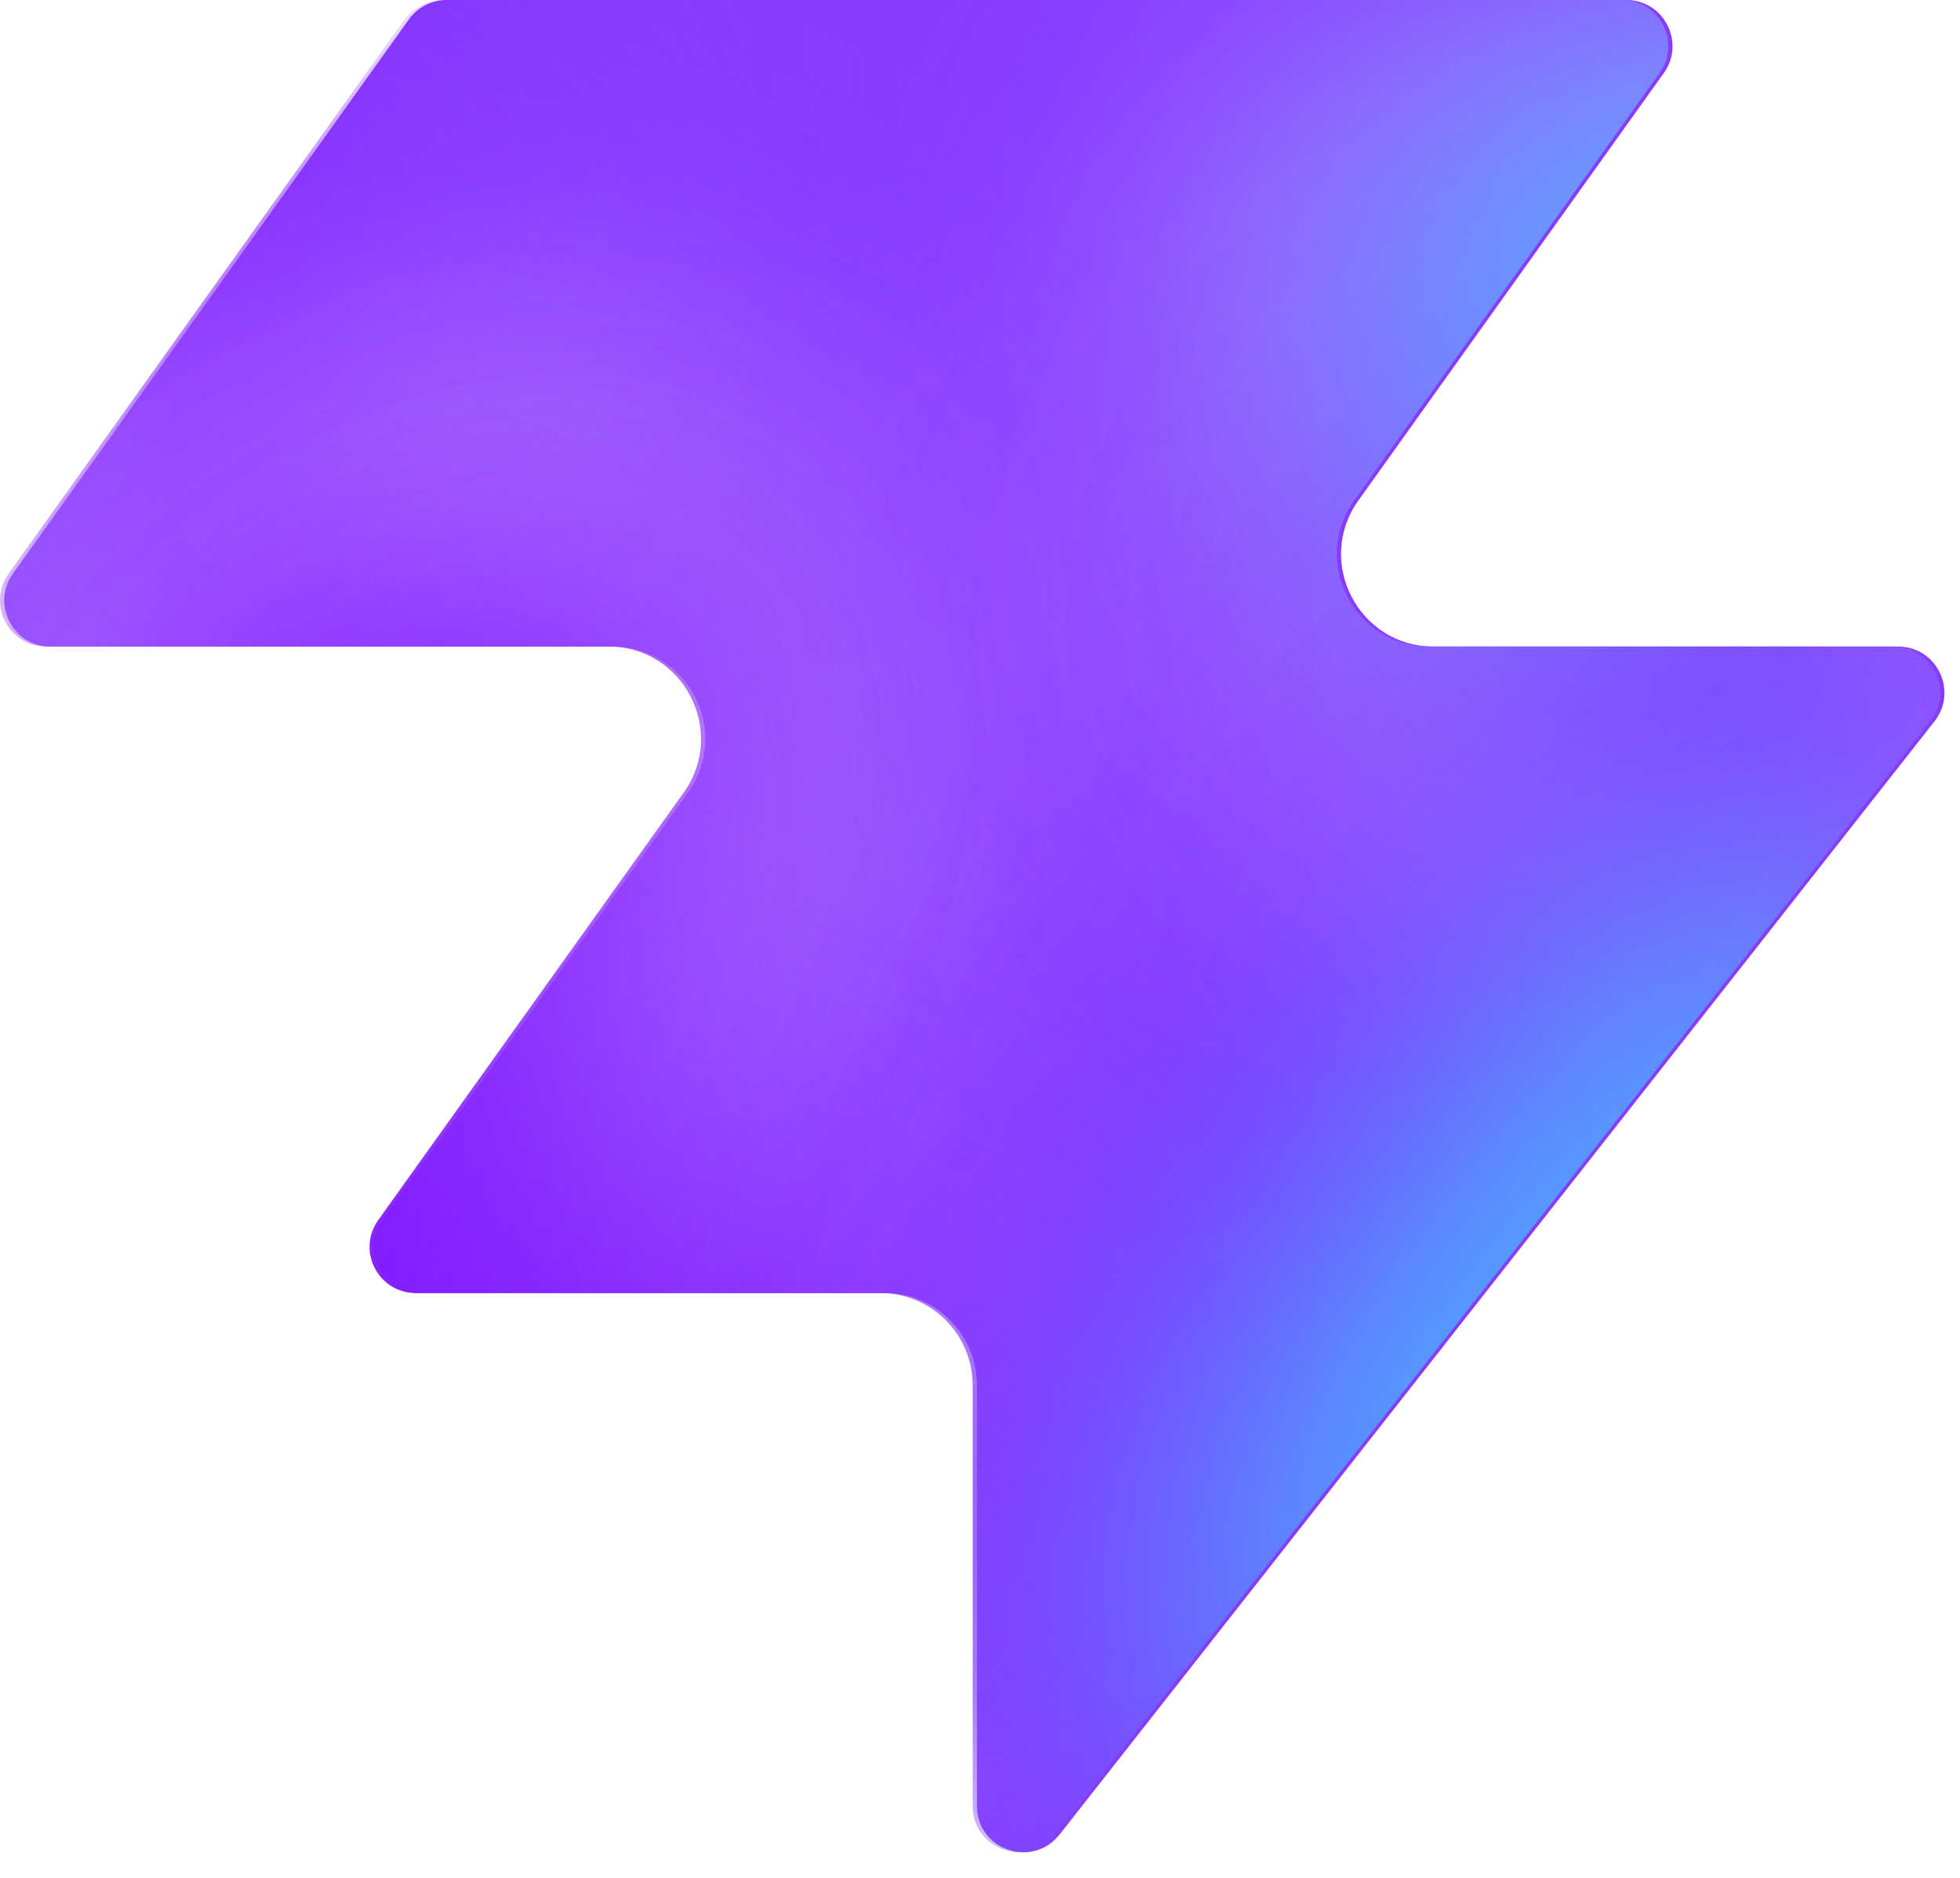
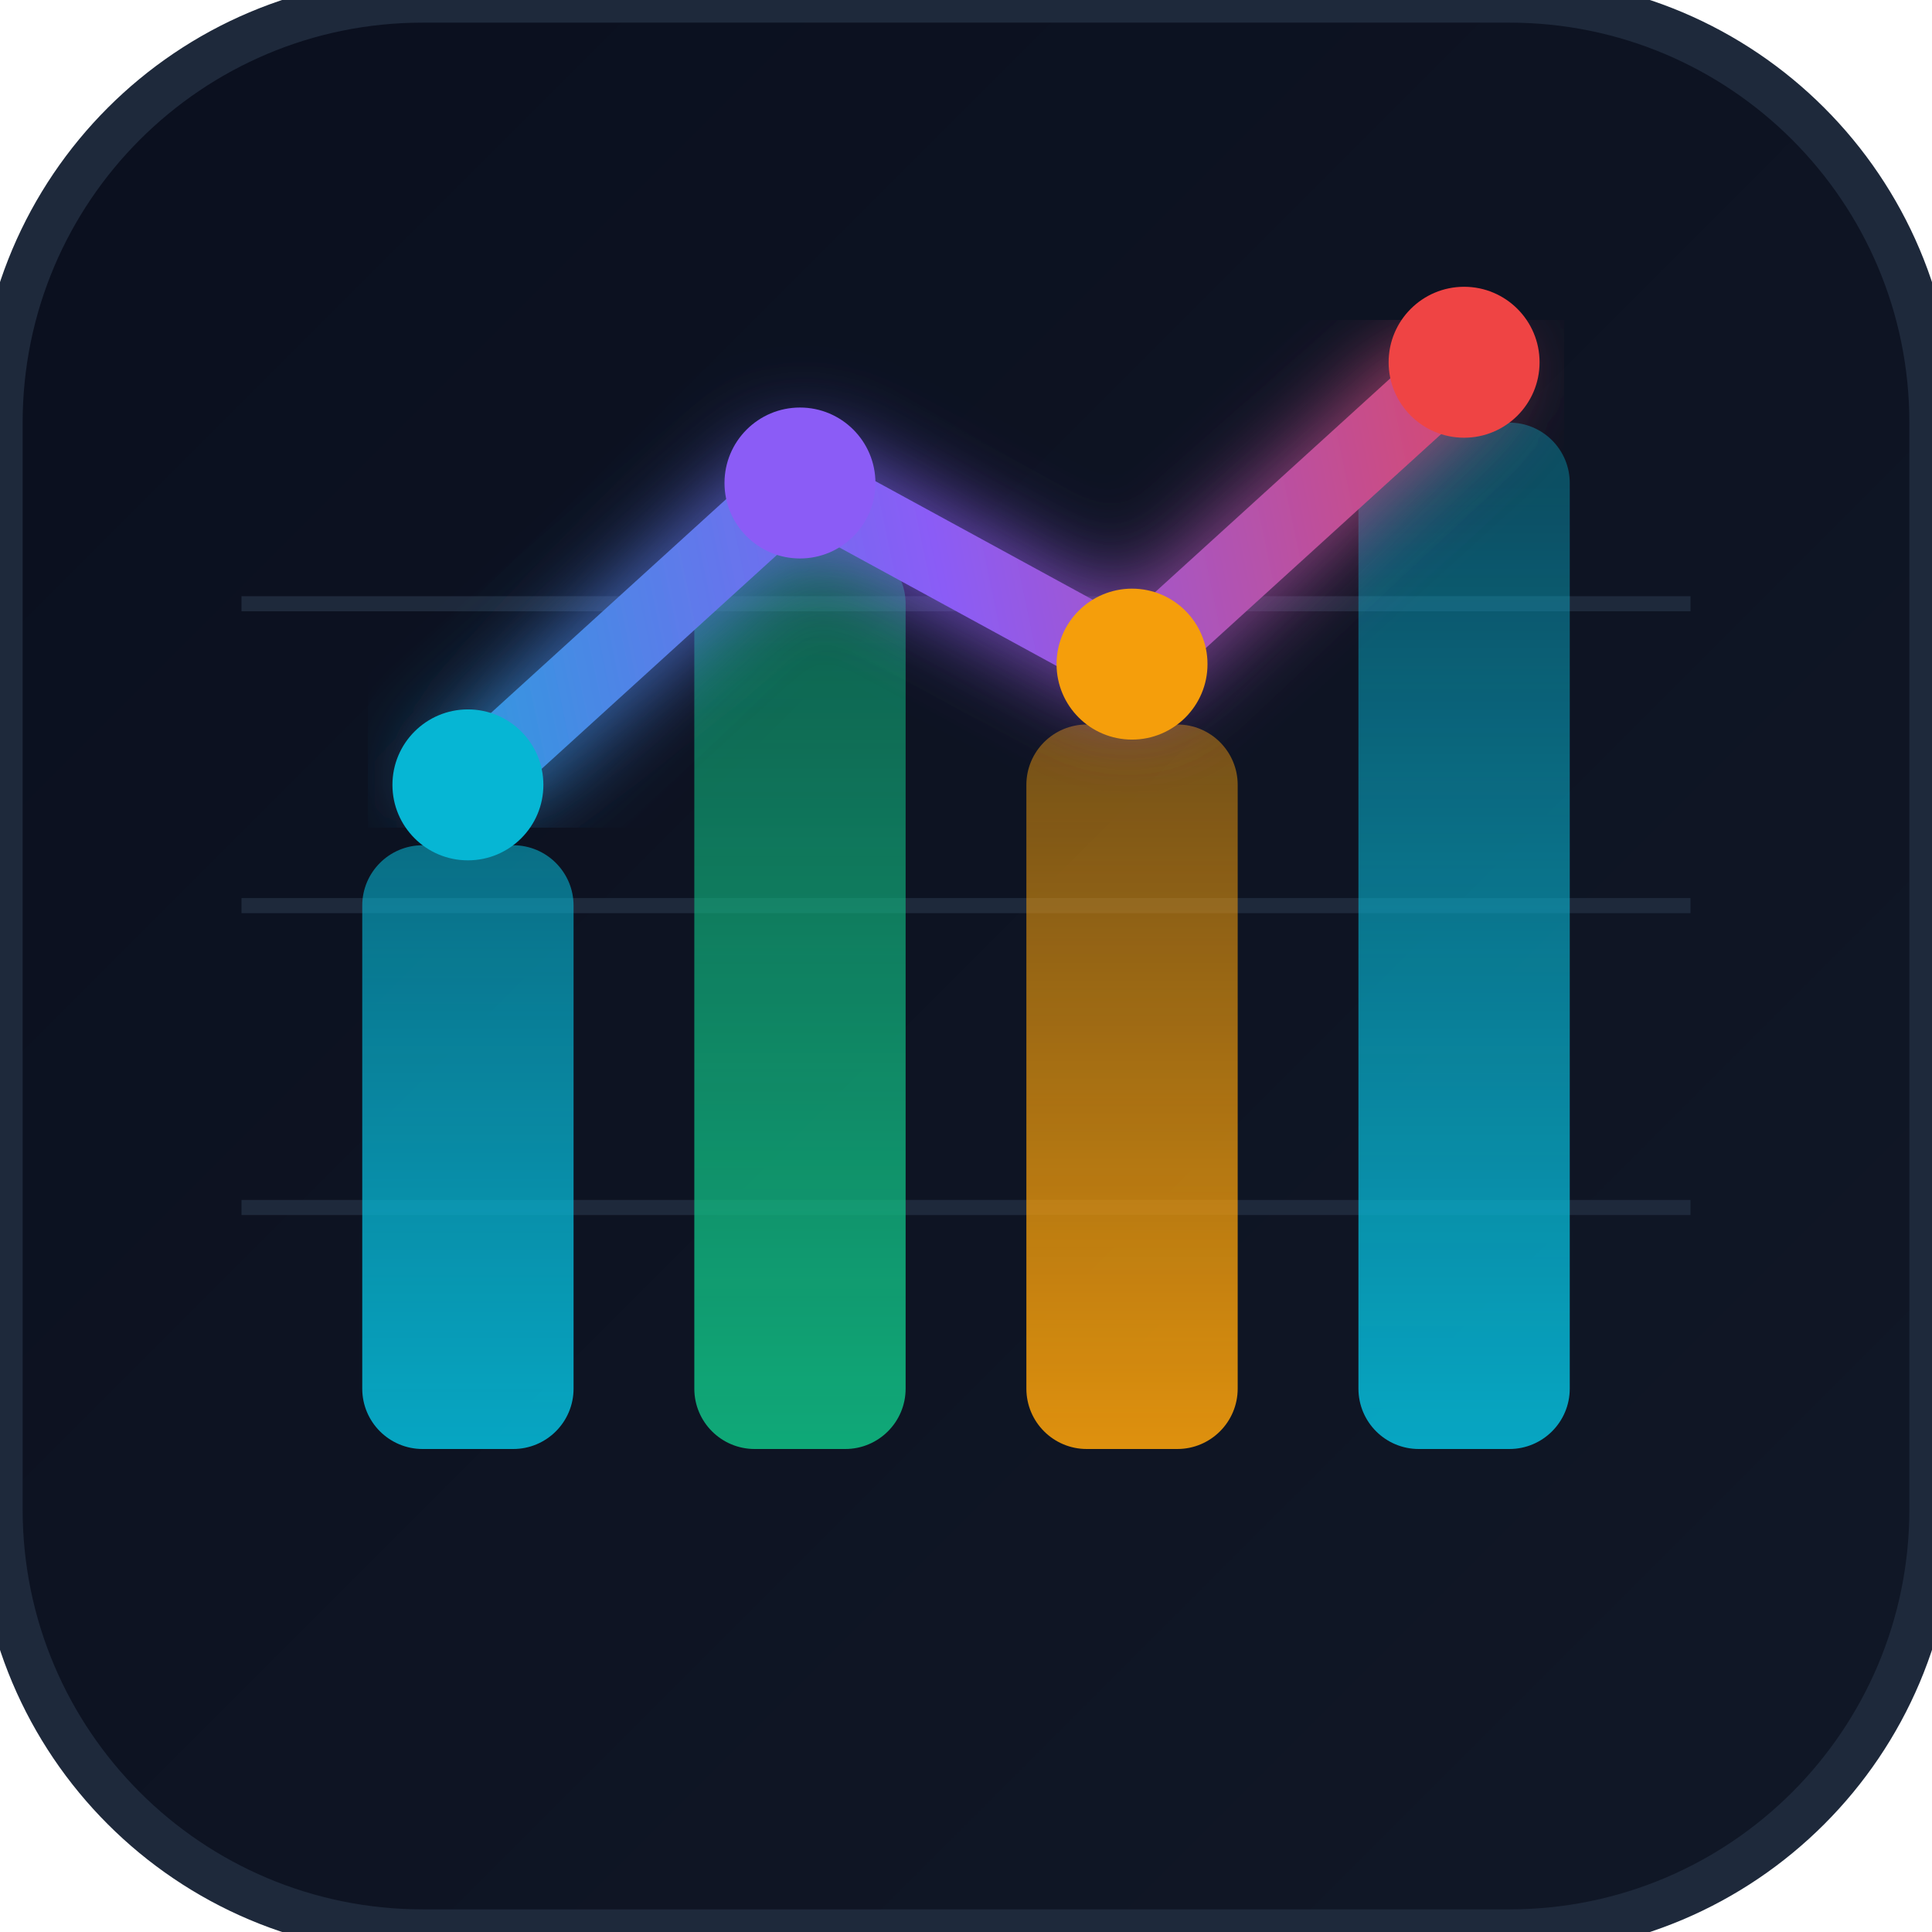
- <svg xmlns="http://www.w3.org/2000/svg" width="48" height="46" fill="none" viewBox="0 0 48 46">
-   <path fill="#863bff" d="M25.946 44.938c-.664.845-2.021.375-2.021-.698V33.937a2.26 2.26 0 0 0-2.262-2.262H10.287c-.92 0-1.456-1.04-.92-1.788l7.48-10.471c1.07-1.497 0-3.578-1.842-3.578H1.237c-.92 0-1.456-1.04-.92-1.788L10.013.474c.214-.297.556-.474.92-.474h28.894c.92 0 1.456 1.04.92 1.788l-7.48 10.471c-1.07 1.498 0 3.579 1.842 3.579h11.377c.943 0 1.473 1.088.89 1.83L25.947 44.94z" style="fill:#863bff;fill:color(display-p3 .525 .23 1);fill-opacity:1" />
-   <mask id="a" width="48" height="46" x="0" y="0" maskUnits="userSpaceOnUse" style="mask-type:alpha">
-     <path fill="#000" d="M25.842 44.938c-.664.844-2.021.375-2.021-.698V33.937a2.26 2.26 0 0 0-2.262-2.262H10.183c-.92 0-1.456-1.04-.92-1.788l7.48-10.471c1.07-1.498 0-3.579-1.842-3.579H1.133c-.92 0-1.456-1.04-.92-1.787L9.91.473c.214-.297.556-.474.92-.474h28.894c.92 0 1.456 1.04.92 1.788l-7.48 10.471c-1.07 1.498 0 3.578 1.842 3.578h11.377c.943 0 1.473 1.088.89 1.832L25.843 44.94z" style="fill:#000;fill-opacity:1" />
-   </mask>
-   <g mask="url(#a)">
-     <g filter="url(#b)">
-       <ellipse cx="5.508" cy="14.704" fill="#ede6ff" rx="5.508" ry="14.704" style="fill:#ede6ff;fill:color(display-p3 .927 .903 1);fill-opacity:1" transform="matrix(.00324 1 1 -.00324 -4.47 31.516)" />
-     </g>
-     <g filter="url(#c)">
-       <ellipse cx="10.399" cy="29.851" fill="#ede6ff" rx="10.399" ry="29.851" style="fill:#ede6ff;fill:color(display-p3 .927 .903 1);fill-opacity:1" transform="matrix(.00324 1 1 -.00324 -39.328 7.883)" />
-     </g>
-     <g filter="url(#d)">
-       <ellipse cx="5.508" cy="30.487" fill="#7e14ff" rx="5.508" ry="30.487" style="fill:#7e14ff;fill:color(display-p3 .492 .077 1);fill-opacity:1" transform="rotate(89.814 -25.913 -14.639)scale(1 -1)" />
-     </g>
-     <g filter="url(#e)">
-       <ellipse cx="5.508" cy="30.599" fill="#7e14ff" rx="5.508" ry="30.599" style="fill:#7e14ff;fill:color(display-p3 .492 .077 1);fill-opacity:1" transform="rotate(89.814 -32.644 -3.334)scale(1 -1)" />
-     </g>
-     <g filter="url(#f)">
-       <ellipse cx="5.508" cy="30.599" fill="#7e14ff" rx="5.508" ry="30.599" style="fill:#7e14ff;fill:color(display-p3 .492 .077 1);fill-opacity:1" transform="matrix(.00324 1 1 -.00324 -34.34 30.47)" />
-     </g>
-     <g filter="url(#g)">
-       <ellipse cx="14.072" cy="22.078" fill="#ede6ff" rx="14.072" ry="22.078" style="fill:#ede6ff;fill:color(display-p3 .927 .903 1);fill-opacity:1" transform="rotate(93.35 24.506 48.493)scale(-1 1)" />
-     </g>
-     <g filter="url(#h)">
-       <ellipse cx="3.47" cy="21.501" fill="#7e14ff" rx="3.47" ry="21.501" style="fill:#7e14ff;fill:color(display-p3 .492 .077 1);fill-opacity:1" transform="rotate(89.009 28.708 47.59)scale(-1 1)" />
-     </g>
-     <g filter="url(#i)">
-       <ellipse cx="3.47" cy="21.501" fill="#7e14ff" rx="3.47" ry="21.501" style="fill:#7e14ff;fill:color(display-p3 .492 .077 1);fill-opacity:1" transform="rotate(89.009 28.708 47.59)scale(-1 1)" />
-     </g>
-     <g filter="url(#j)">
-       <ellipse cx=".387" cy="8.972" fill="#7e14ff" rx="4.407" ry="29.108" style="fill:#7e14ff;fill:color(display-p3 .492 .077 1);fill-opacity:1" transform="rotate(39.51 .387 8.972)" />
-     </g>
-     <g filter="url(#k)">
-       <ellipse cx="47.523" cy="-6.092" fill="#7e14ff" rx="4.407" ry="29.108" style="fill:#7e14ff;fill:color(display-p3 .492 .077 1);fill-opacity:1" transform="rotate(37.892 47.523 -6.092)" />
-     </g>
-     <g filter="url(#l)">
-       <ellipse cx="41.412" cy="6.333" fill="#47bfff" rx="5.971" ry="9.665" style="fill:#47bfff;fill:color(display-p3 .28 .748 1);fill-opacity:1" transform="rotate(37.892 41.412 6.333)" />
-     </g>
-     <g filter="url(#m)">
-       <ellipse cx="-1.879" cy="38.332" fill="#7e14ff" rx="4.407" ry="29.108" style="fill:#7e14ff;fill:color(display-p3 .492 .077 1);fill-opacity:1" transform="rotate(37.892 -1.88 38.332)" />
-     </g>
-     <g filter="url(#n)">
-       <ellipse cx="-1.879" cy="38.332" fill="#7e14ff" rx="4.407" ry="29.108" style="fill:#7e14ff;fill:color(display-p3 .492 .077 1);fill-opacity:1" transform="rotate(37.892 -1.88 38.332)" />
-     </g>
-     <g filter="url(#o)">
-       <ellipse cx="35.651" cy="29.907" fill="#7e14ff" rx="4.407" ry="29.108" style="fill:#7e14ff;fill:color(display-p3 .492 .077 1);fill-opacity:1" transform="rotate(37.892 35.651 29.907)" />
-     </g>
-     <g filter="url(#p)">
-       <ellipse cx="38.418" cy="32.4" fill="#47bfff" rx="5.971" ry="15.297" style="fill:#47bfff;fill:color(display-p3 .28 .748 1);fill-opacity:1" transform="rotate(37.892 38.418 32.4)" />
-     </g>
-   </g>
+ <svg xmlns="http://www.w3.org/2000/svg" width="64" height="64" viewBox="0 0 64 64" fill="none">
  <defs>
-     <filter id="b" width="60.045" height="41.654" x="-19.77" y="16.149" color-interpolation-filters="sRGB" filterUnits="userSpaceOnUse">
-       <feFlood flood-opacity="0" result="BackgroundImageFix" />
-       <feBlend in="SourceGraphic" in2="BackgroundImageFix" result="shape" />
-       <feGaussianBlur result="effect1_foregroundBlur_2002_17158" stdDeviation="7.659" />
-     </filter>
-     <filter id="c" width="90.34" height="51.437" x="-54.613" y="-7.533" color-interpolation-filters="sRGB" filterUnits="userSpaceOnUse">
-       <feFlood flood-opacity="0" result="BackgroundImageFix" />
-       <feBlend in="SourceGraphic" in2="BackgroundImageFix" result="shape" />
-       <feGaussianBlur result="effect1_foregroundBlur_2002_17158" stdDeviation="7.659" />
-     </filter>
-     <filter id="d" width="79.355" height="29.4" x="-49.64" y="2.03" color-interpolation-filters="sRGB" filterUnits="userSpaceOnUse">
-       <feFlood flood-opacity="0" result="BackgroundImageFix" />
-       <feBlend in="SourceGraphic" in2="BackgroundImageFix" result="shape" />
-       <feGaussianBlur result="effect1_foregroundBlur_2002_17158" stdDeviation="4.596" />
-     </filter>
-     <filter id="e" width="79.579" height="29.4" x="-45.045" y="20.029" color-interpolation-filters="sRGB" filterUnits="userSpaceOnUse">
-       <feFlood flood-opacity="0" result="BackgroundImageFix" />
-       <feBlend in="SourceGraphic" in2="BackgroundImageFix" result="shape" />
-       <feGaussianBlur result="effect1_foregroundBlur_2002_17158" stdDeviation="4.596" />
-     </filter>
-     <filter id="f" width="79.579" height="29.4" x="-43.513" y="21.178" color-interpolation-filters="sRGB" filterUnits="userSpaceOnUse">
-       <feFlood flood-opacity="0" result="BackgroundImageFix" />
-       <feBlend in="SourceGraphic" in2="BackgroundImageFix" result="shape" />
-       <feGaussianBlur result="effect1_foregroundBlur_2002_17158" stdDeviation="4.596" />
-     </filter>
-     <filter id="g" width="74.749" height="58.852" x="15.756" y="-17.901" color-interpolation-filters="sRGB" filterUnits="userSpaceOnUse">
-       <feFlood flood-opacity="0" result="BackgroundImageFix" />
-       <feBlend in="SourceGraphic" in2="BackgroundImageFix" result="shape" />
-       <feGaussianBlur result="effect1_foregroundBlur_2002_17158" stdDeviation="7.659" />
-     </filter>
-     <filter id="h" width="61.377" height="25.362" x="23.548" y="2.284" color-interpolation-filters="sRGB" filterUnits="userSpaceOnUse">
-       <feFlood flood-opacity="0" result="BackgroundImageFix" />
-       <feBlend in="SourceGraphic" in2="BackgroundImageFix" result="shape" />
-       <feGaussianBlur result="effect1_foregroundBlur_2002_17158" stdDeviation="4.596" />
-     </filter>
-     <filter id="i" width="61.377" height="25.362" x="23.548" y="2.284" color-interpolation-filters="sRGB" filterUnits="userSpaceOnUse">
-       <feFlood flood-opacity="0" result="BackgroundImageFix" />
-       <feBlend in="SourceGraphic" in2="BackgroundImageFix" result="shape" />
-       <feGaussianBlur result="effect1_foregroundBlur_2002_17158" stdDeviation="4.596" />
-     </filter>
-     <filter id="j" width="56.045" height="63.649" x="-27.636" y="-22.853" color-interpolation-filters="sRGB" filterUnits="userSpaceOnUse">
-       <feFlood flood-opacity="0" result="BackgroundImageFix" />
-       <feBlend in="SourceGraphic" in2="BackgroundImageFix" result="shape" />
-       <feGaussianBlur result="effect1_foregroundBlur_2002_17158" stdDeviation="4.596" />
-     </filter>
-     <filter id="k" width="54.814" height="64.646" x="20.116" y="-38.415" color-interpolation-filters="sRGB" filterUnits="userSpaceOnUse">
-       <feFlood flood-opacity="0" result="BackgroundImageFix" />
-       <feBlend in="SourceGraphic" in2="BackgroundImageFix" result="shape" />
-       <feGaussianBlur result="effect1_foregroundBlur_2002_17158" stdDeviation="4.596" />
-     </filter>
-     <filter id="l" width="33.541" height="35.313" x="24.641" y="-11.323" color-interpolation-filters="sRGB" filterUnits="userSpaceOnUse">
-       <feFlood flood-opacity="0" result="BackgroundImageFix" />
-       <feBlend in="SourceGraphic" in2="BackgroundImageFix" result="shape" />
-       <feGaussianBlur result="effect1_foregroundBlur_2002_17158" stdDeviation="4.596" />
-     </filter>
-     <filter id="m" width="54.814" height="64.646" x="-29.286" y="6.009" color-interpolation-filters="sRGB" filterUnits="userSpaceOnUse">
-       <feFlood flood-opacity="0" result="BackgroundImageFix" />
-       <feBlend in="SourceGraphic" in2="BackgroundImageFix" result="shape" />
-       <feGaussianBlur result="effect1_foregroundBlur_2002_17158" stdDeviation="4.596" />
-     </filter>
-     <filter id="n" width="54.814" height="64.646" x="-29.286" y="6.009" color-interpolation-filters="sRGB" filterUnits="userSpaceOnUse">
-       <feFlood flood-opacity="0" result="BackgroundImageFix" />
-       <feBlend in="SourceGraphic" in2="BackgroundImageFix" result="shape" />
-       <feGaussianBlur result="effect1_foregroundBlur_2002_17158" stdDeviation="4.596" />
-     </filter>
-     <filter id="o" width="54.814" height="64.646" x="8.244" y="-2.416" color-interpolation-filters="sRGB" filterUnits="userSpaceOnUse">
-       <feFlood flood-opacity="0" result="BackgroundImageFix" />
-       <feBlend in="SourceGraphic" in2="BackgroundImageFix" result="shape" />
-       <feGaussianBlur result="effect1_foregroundBlur_2002_17158" stdDeviation="4.596" />
-     </filter>
-     <filter id="p" width="39.409" height="43.623" x="18.713" y="10.588" color-interpolation-filters="sRGB" filterUnits="userSpaceOnUse">
-       <feFlood flood-opacity="0" result="BackgroundImageFix" />
-       <feBlend in="SourceGraphic" in2="BackgroundImageFix" result="shape" />
-       <feGaussianBlur result="effect1_foregroundBlur_2002_17158" stdDeviation="4.596" />
+     <linearGradient id="bg" x1="0" y1="0" x2="64" y2="64" gradientUnits="userSpaceOnUse">
+       <stop offset="0%" stop-color="#0a0f1e" />
+       <stop offset="100%" stop-color="#111827" />
+     </linearGradient>
+     <linearGradient id="bar1" x1="0" y1="48" x2="0" y2="16" gradientUnits="userSpaceOnUse">
+       <stop offset="0%" stop-color="#06b6d4" />
+       <stop offset="100%" stop-color="#06b6d4" stop-opacity="0.4" />
+     </linearGradient>
+     <linearGradient id="bar2" x1="0" y1="48" x2="0" y2="12" gradientUnits="userSpaceOnUse">
+       <stop offset="0%" stop-color="#10b981" />
+       <stop offset="100%" stop-color="#10b981" stop-opacity="0.4" />
+     </linearGradient>
+     <linearGradient id="bar3" x1="0" y1="48" x2="0" y2="20" gradientUnits="userSpaceOnUse">
+       <stop offset="0%" stop-color="#f59e0b" />
+       <stop offset="100%" stop-color="#f59e0b" stop-opacity="0.4" />
+     </linearGradient>
+     <linearGradient id="line" x1="8" y1="28" x2="56" y2="18" gradientUnits="userSpaceOnUse">
+       <stop offset="0%" stop-color="#06b6d4" />
+       <stop offset="50%" stop-color="#8b5cf6" />
+       <stop offset="100%" stop-color="#ef4444" />
+     </linearGradient>
+     <filter id="glow">
+       <feGaussianBlur stdDeviation="1.5" result="blur" />
+       <feComposite in="SourceGraphic" in2="blur" operator="over" />
    </filter>
  </defs>
+   <rect width="64" height="64" rx="14" fill="url(#bg)" />
+   <rect width="64" height="64" rx="14" stroke="#1e293b" stroke-width="1.5" fill="none" />
+   <line x1="8" y1="20" x2="56" y2="20" stroke="#1e293b" stroke-width="0.5" />
+   <line x1="8" y1="30" x2="56" y2="30" stroke="#1e293b" stroke-width="0.5" />
+   <line x1="8" y1="40" x2="56" y2="40" stroke="#1e293b" stroke-width="0.5" />
+   <rect x="12" y="28" width="7" height="20" rx="2" fill="url(#bar1)" opacity="0.9" />
+   <rect x="23" y="18" width="7" height="30" rx="2" fill="url(#bar2)" opacity="0.9" />
+   <rect x="34" y="24" width="7" height="24" rx="2" fill="url(#bar3)" opacity="0.9" />
+   <rect x="45" y="14" width="7" height="34" rx="2" fill="url(#bar1)" opacity="0.9" />
+   <polyline points="15.5,26 26.5,16 37.5,22 48.5,12" stroke="url(#line)" stroke-width="2.5" stroke-linecap="round" stroke-linejoin="round" fill="none" filter="url(#glow)" />
+   <circle cx="15.5" cy="26" r="2.5" fill="#06b6d4" />
+   <circle cx="26.5" cy="16" r="2.5" fill="#8b5cf6" />
+   <circle cx="37.5" cy="22" r="2.5" fill="#f59e0b" />
+   <circle cx="48.5" cy="12" r="2.5" fill="#ef4444" />
</svg>
